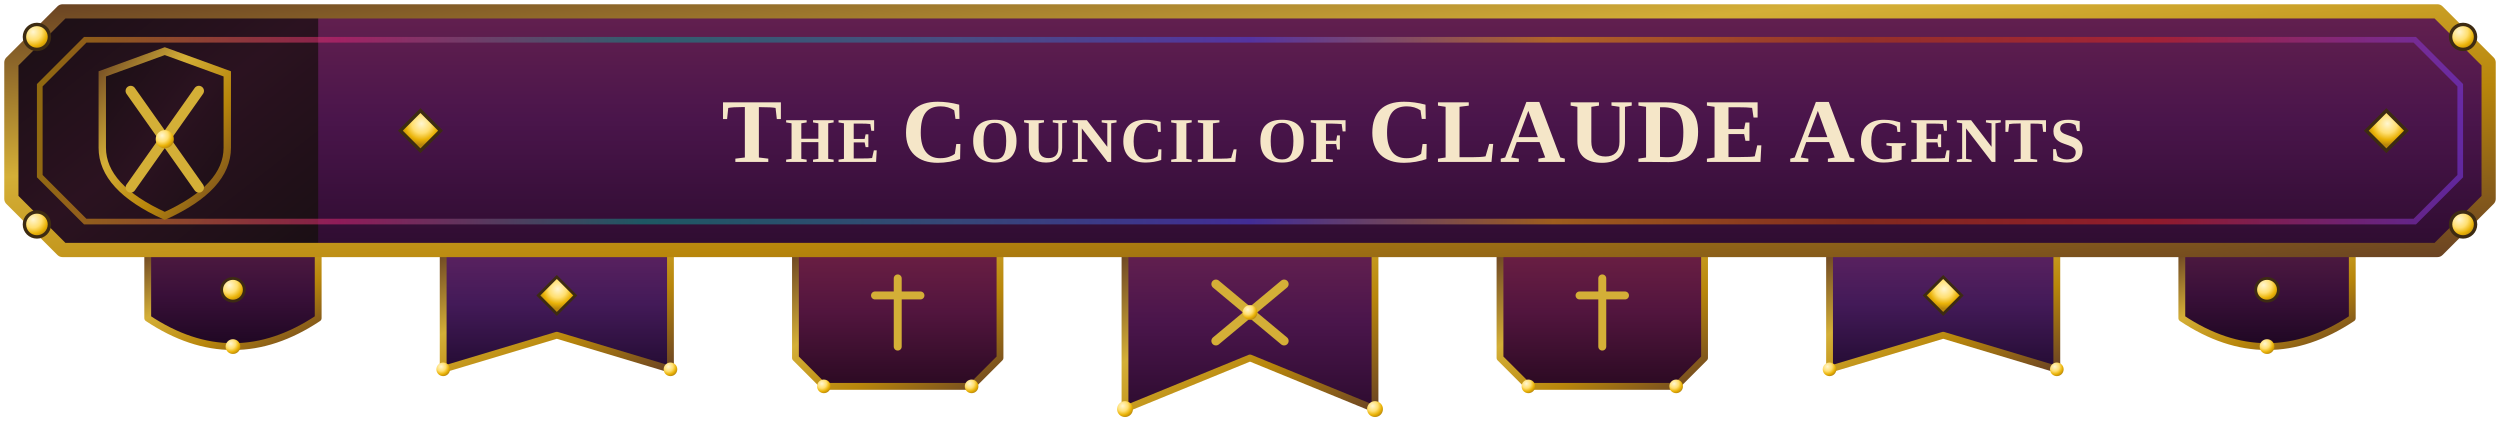
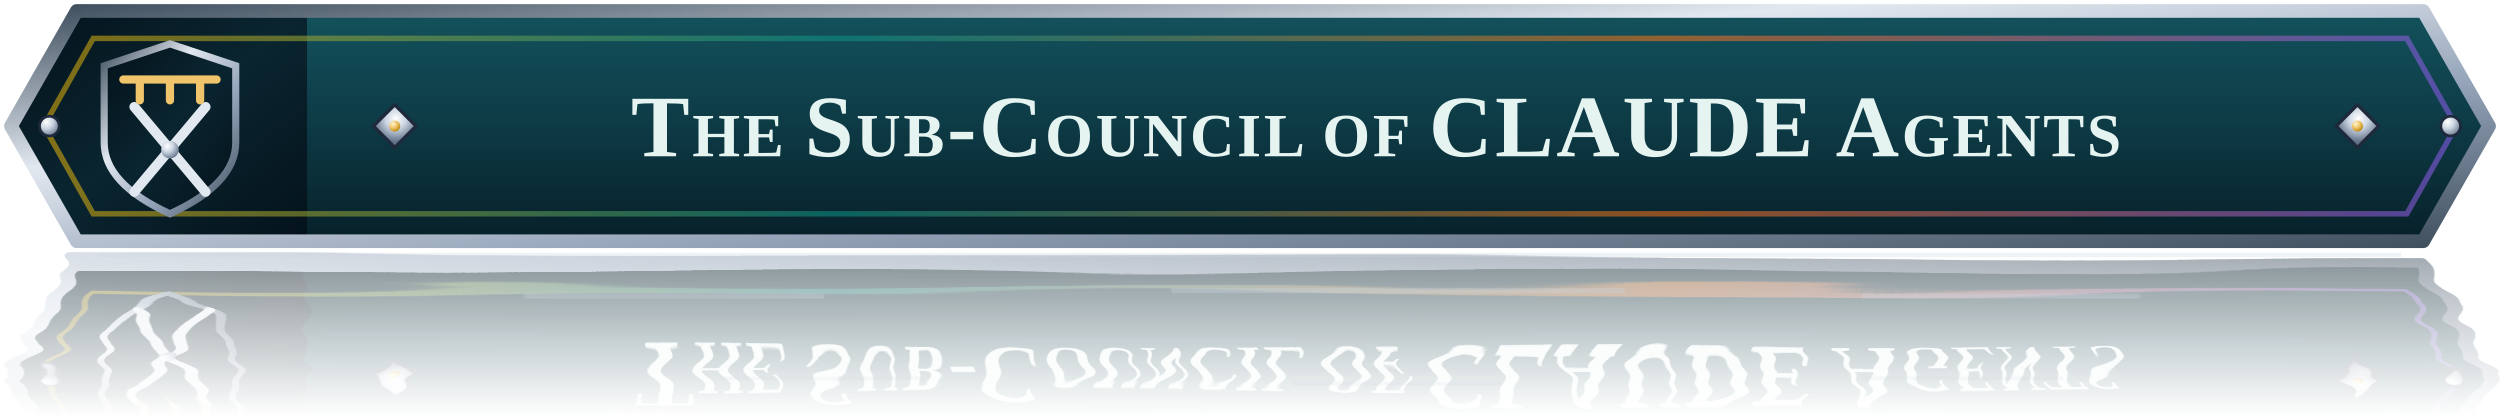
- <svg xmlns="http://www.w3.org/2000/svg" width="330" height="57" viewBox="0 0 440 76" role="img" aria-label="The Council of CLAUDE Agents">
+ <svg xmlns="http://www.w3.org/2000/svg" width="342" height="57" viewBox="0 0 456 76" role="img" aria-label="The Sub-Council of CLAUDE Agents">
  <defs>
-     <linearGradient id="bdgBgGrad" x1="0%" y1="0%" x2="100%" y2="100%">
-       <stop offset="0%" stop-color="#1a0f14" />
-       <stop offset="50%" stop-color="#2b1220" />
-       <stop offset="100%" stop-color="#1a0f14" />
+     <linearGradient id="sbTide" x1="0%" y1="0%" x2="0%" y2="100%">
+       <stop offset="0%" stop-color="#13525c" />
+       <stop offset="50%" stop-color="#0d3a45" />
+       <stop offset="100%" stop-color="#072029" />
    </linearGradient>
-     <linearGradient id="bdgBronzeGrad" x1="0%" y1="0%" x2="100%" y2="100%">
-       <stop offset="0%" stop-color="#6b4423" />
-       <stop offset="35%" stop-color="#d4af37" />
-       <stop offset="65%" stop-color="#b8860b" />
-       <stop offset="100%" stop-color="#6b4423" />
+     <linearGradient id="sbCap" x1="0%" y1="0%" x2="100%" y2="100%">
+       <stop offset="0%" stop-color="#04121a" />
+       <stop offset="50%" stop-color="#0a2530" />
+       <stop offset="100%" stop-color="#04121a" />
    </linearGradient>
-     <linearGradient id="bdgCouncilGrad" x1="0%" y1="0%" x2="100%" y2="0%">
+     <linearGradient id="sbSilver" x1="0%" y1="0%" x2="100%" y2="100%">
+       <stop offset="0%" stop-color="#3f4f5e" />
+       <stop offset="35%" stop-color="#e2e8f0" />
+       <stop offset="65%" stop-color="#94a3b8" />
+       <stop offset="100%" stop-color="#3f4f5e" />
+     </linearGradient>
+     <linearGradient id="sbMembers" x1="0%" y1="0%" x2="100%" y2="0%">
      <stop offset="0%" stop-color="#eab308" />
-       <stop offset="12.5%" stop-color="#db2777" />
-       <stop offset="25%" stop-color="#0d9488" />
-       <stop offset="37.5%" stop-color="#3776ab" />
-       <stop offset="50%" stop-color="#4f46e5" />
-       <stop offset="62.5%" stop-color="#f59e0b" />
-       <stop offset="75%" stop-color="#c2410c" />
-       <stop offset="87.5%" stop-color="#dc2626" />
-       <stop offset="100%" stop-color="#7c3aed" />
+       <stop offset="33%" stop-color="#0d9488" />
+       <stop offset="67%" stop-color="#f97316" />
+       <stop offset="100%" stop-color="#8b5cf6" />
    </linearGradient>
-     <linearGradient id="bdgPlumGrad" x1="0%" y1="0%" x2="0%" y2="100%">
-       <stop offset="0%" stop-color="#63204f" />
-       <stop offset="45%" stop-color="#4a154b" />
-       <stop offset="100%" stop-color="#2e0c30" />
-     </linearGradient>
-     <radialGradient id="bdgGemGrad" cx="35%" cy="30%" r="75%">
+     <radialGradient id="sbGem" cx="35%" cy="30%" r="75%">
+       <stop offset="0%" stop-color="#ffffff" />
+       <stop offset="45%" stop-color="#cbd5e1" />
+       <stop offset="100%" stop-color="#64748b" />
+     </radialGradient>
+     <radialGradient id="sbGold" cx="35%" cy="30%" r="75%">
      <stop offset="0%" stop-color="#fff6d0" />
-       <stop offset="45%" stop-color="#ffdf70" />
-       <stop offset="75%" stop-color="#eab308" />
+       <stop offset="50%" stop-color="#f0c46a" />
      <stop offset="100%" stop-color="#b8860b" />
    </radialGradient>
-     <linearGradient id="penPlumDeep" x1="0%" y1="0%" x2="0%" y2="100%">
-       <stop offset="0%" stop-color="#4e1a40" />
-       <stop offset="45%" stop-color="#3a1039" />
-       <stop offset="100%" stop-color="#1e0722" />
+     <linearGradient id="sbFadeGrad" x1="0" y1="46" x2="0" y2="76" gradientUnits="userSpaceOnUse">
+       <stop offset="0%" stop-color="#ffffff" stop-opacity="0.5" />
+       <stop offset="100%" stop-color="#ffffff" stop-opacity="0" />
    </linearGradient>
-     <linearGradient id="penPlumWarm" x1="0%" y1="0%" x2="0%" y2="100%">
-       <stop offset="0%" stop-color="#6b1f43" />
-       <stop offset="45%" stop-color="#52153e" />
-       <stop offset="100%" stop-color="#2b0a22" />
-     </linearGradient>
-     <linearGradient id="penPlumCool" x1="0%" y1="0%" x2="0%" y2="100%">
-       <stop offset="0%" stop-color="#5b2260" />
-       <stop offset="45%" stop-color="#431a58" />
-       <stop offset="100%" stop-color="#240c33" />
-     </linearGradient>
+     <mask id="sbFade" maskUnits="userSpaceOnUse" x="0" y="46" width="456" height="30">
+       <rect x="0" y="46" width="456" height="30" fill="url(#sbFadeGrad)" />
+     </mask>
+     <filter id="sbRipple" filterUnits="userSpaceOnUse" x="0" y="44" width="456" height="34">
+       <feTurbulence type="fractalNoise" baseFrequency="0.012 0.4" numOctaves="1" seed="7" result="noise" />
+       <feDisplacementMap in="SourceGraphic" in2="noise" scale="5" xChannelSelector="R" yChannelSelector="G" />
+     </filter>
  </defs>
-   <path d="M 11 2 L 429 2 L 438 11 L 438 35 L 429 44 L 11 44 L 2 35 L 2 11 Z" fill="url(#bdgPlumGrad)" />
-   <path d="M 11 2 L 56 2 L 56 44 L 11 44 L 2 35 L 2 11 Z" fill="url(#bdgBgGrad)" />
-   <line x1="56" y1="3" x2="56" y2="43" stroke="url(#bdgBronzeGrad)" stroke-width="1.5" />
-   <path d="M 15 7 L 425 7 L 433 15 L 433 31 L 425 39 L 15 39 L 7 31 L 7 15 Z" fill="none" stroke="url(#bdgCouncilGrad)" stroke-width="1" opacity="0.55" />
-   <g stroke="url(#bdgBronzeGrad)" stroke-width="1.2" stroke-linejoin="round">
-     <path d="M 26 44 L 56 44 L 56 56 Q 41 66 26 56 Z" fill="url(#penPlumDeep)" />
-     <path d="M 78 44 L 118 44 L 118 65 L 98 59 L 78 65 Z" fill="url(#penPlumCool)" />
-     <path d="M 140 44 L 176 44 L 176 63 L 171 68 L 145 68 L 140 63 Z" fill="url(#penPlumWarm)" />
-     <path d="M 198 44 L 242 44 L 242 72 L 220 63 L 198 72 Z" fill="url(#bdgPlumGrad)" />
-     <path d="M 264 44 L 300 44 L 300 63 L 295 68 L 269 68 L 264 63 Z" fill="url(#penPlumWarm)" />
-     <path d="M 322 44 L 362 44 L 362 65 L 342 59 L 322 65 Z" fill="url(#penPlumCool)" />
-     <path d="M 384 44 L 414 44 L 414 56 Q 399 66 384 56 Z" fill="url(#penPlumDeep)" />
+   <g id="sbPlaque">
+     <path d="M 14 2 L 442 2 L 454 23 L 442 44 L 14 44 L 2 23 Z" fill="url(#sbTide)" />
+     <path d="M 14 2 L 56 2 L 56 44 L 14 44 L 2 23 Z" fill="url(#sbCap)" />
+     <line x1="56" y1="3" x2="56" y2="43" stroke="url(#sbSilver)" stroke-width="1.5" />
+     <path d="M 17 7 L 439 7 L 448 23 L 439 39 L 17 39 L 8 23 Z" fill="none" stroke="url(#sbMembers)" stroke-width="1" opacity="0.55" />
+     <path d="M 14 2 L 442 2 L 454 23 L 442 44 L 14 44 L 2 23 Z" fill="none" stroke="url(#sbSilver)" stroke-width="2.5" stroke-linejoin="round" />
+     <path d="M 31 8 L 43 12 L 43 26 Q 43 33.5 31 39 Q 19 33.5 19 26 L 19 12 Z" fill="url(#sbCap)" stroke="url(#sbSilver)" stroke-width="1.3" />
+     <path d="M 24.5 19.5 L 37.5 35 M 37.5 19.5 L 24.5 35" stroke="#e2e8f0" stroke-width="1.8" stroke-linecap="round" />
+     <circle cx="31" cy="27.3" r="1.6" fill="url(#sbGem)" />
+     <path d="M 22.5 14.5 L 39.5 14.5 M 25.5 14.5 L 25.5 18.3 M 31 14.5 L 31 18.3 M 36.5 14.5 L 36.5 18.3" stroke="#f0c46a" stroke-width="1.5" stroke-linecap="round" />
+     <rect width="5.5" height="5.5" fill="url(#sbGem)" stroke="#1e293b" stroke-width="0.6" transform="translate(72,23) rotate(45) translate(-2.75,-2.75)" />
+     <rect width="5.5" height="5.5" fill="url(#sbGem)" stroke="#1e293b" stroke-width="0.6" transform="translate(430,23) rotate(45) translate(-2.75,-2.75)" />
+     <circle cx="72" cy="23" r="1" fill="url(#sbGold)" />
+     <circle cx="430" cy="23" r="1" fill="url(#sbGold)" />
+     <circle cx="9" cy="23" r="1.8" fill="url(#sbGem)" stroke="#1e293b" stroke-width="0.5" />
+     <circle cx="447" cy="23" r="1.8" fill="url(#sbGem)" stroke="#1e293b" stroke-width="0.5" />
+     <text x="251" y="28.5" text-anchor="middle" fill="#e6f4f1" font-family="Cinzel, Georgia, 'Times New Roman', serif" font-size="16" font-weight="700" letter-spacing="0.5" style="font-variant: small-caps">The Sub-Council of CLAUDE Agents</text>
  </g>
-   <g fill="url(#bdgGemGrad)">
-     <circle cx="41" cy="61" r="1.3" />
-     <circle cx="399" cy="61" r="1.3" />
-     <circle cx="78" cy="65" r="1.2" />
-     <circle cx="118" cy="65" r="1.2" />
-     <circle cx="322" cy="65" r="1.2" />
-     <circle cx="362" cy="65" r="1.2" />
-     <circle cx="145" cy="68" r="1.2" />
-     <circle cx="171" cy="68" r="1.2" />
-     <circle cx="269" cy="68" r="1.2" />
-     <circle cx="295" cy="68" r="1.2" />
-     <circle cx="198" cy="72" r="1.4" />
-     <circle cx="242" cy="72" r="1.4" />
+   <g mask="url(#sbFade)">
+     <g filter="url(#sbRipple)">
+       <use href="#sbPlaque" transform="matrix(1 0 0 -1 0 92)" />
+     </g>
  </g>
-   <g fill="url(#bdgGemGrad)" stroke="#3d2b12" stroke-width="0.5">
-     <circle cx="41" cy="51" r="2" />
-     <circle cx="399" cy="51" r="2" />
-     <rect width="4.6" height="4.6" transform="translate(98,52) rotate(45) translate(-2.3,-2.3)" />
-     <rect width="4.6" height="4.6" transform="translate(342,52) rotate(45) translate(-2.3,-2.3)" />
+   <line x1="18" y1="46.5" x2="438" y2="46.5" stroke="#cbd5e1" stroke-opacity="0.3" stroke-width="0.8" />
+   <g stroke="#cbd5e1" stroke-linecap="round">
+     <path d="M 96 54 L 150 54 M 214 53 L 296 53 M 340 54 L 390 54" stroke-opacity="0.32" stroke-width="0.9" />
+     <path d="M 60 61 L 98 61 M 176 62 L 236 62 M 280 61 L 330 61 M 384 62 L 420 62" stroke-opacity="0.22" stroke-width="0.8" />
+     <path d="M 132 69 L 168 69 M 236 70 L 274 70 M 340 69 L 376 69" stroke-opacity="0.14" stroke-width="0.7" />
  </g>
-   <g stroke="#d4af37" stroke-width="1.4" stroke-linecap="round">
-     <line x1="158" y1="49" x2="158" y2="61" />
-     <line x1="154" y1="52" x2="162" y2="52" />
-     <line x1="282" y1="49" x2="282" y2="61" />
-     <line x1="278" y1="52" x2="286" y2="52" />
-   </g>
-   <path d="M 214 50 L 226 60 M 226 50 L 214 60" stroke="#d4af37" stroke-width="1.6" stroke-linecap="round" />
-   <circle cx="220" cy="55" r="1.3" fill="url(#bdgGemGrad)" />
-   <path d="M 11 2 L 429 2 L 438 11 L 438 35 L 429 44 L 11 44 L 2 35 L 2 11 Z" fill="none" stroke="url(#bdgBronzeGrad)" stroke-width="2.5" stroke-linejoin="round" />
-   <path d="M 29 9 L 40 13 L 40 26 Q 40 33 29 38 Q 18 33 18 26 L 18 13 Z" fill="url(#bdgBgGrad)" stroke="url(#bdgBronzeGrad)" stroke-width="1.3" />
-   <path d="M 23 16 L 35 33 M 35 16 L 23 33" stroke="#d4af37" stroke-width="1.8" stroke-linecap="round" />
-   <circle cx="29" cy="24.5" r="1.6" fill="url(#bdgGemGrad)" />
-   <rect width="5" height="5" fill="url(#bdgGemGrad)" stroke="#3d2b12" stroke-width="0.6" transform="translate(74,23) rotate(45) translate(-2.5,-2.5)" />
-   <rect width="5" height="5" fill="url(#bdgGemGrad)" stroke="#3d2b12" stroke-width="0.6" transform="translate(420,23) rotate(45) translate(-2.5,-2.5)" />
-   <g fill="url(#bdgGemGrad)" stroke="#3d2b12" stroke-width="0.6">
-     <circle cx="6.5" cy="6.5" r="2.2" />
-     <circle cx="433.5" cy="6.5" r="2.2" />
-     <circle cx="433.5" cy="39.5" r="2.2" />
-     <circle cx="6.5" cy="39.5" r="2.2" />
-   </g>
-   <text x="247" y="28.5" text-anchor="middle" fill="#f5e6c8" font-family="Cinzel, Georgia, 'Times New Roman', serif" font-size="16" font-weight="700" letter-spacing="0.5" style="font-variant: small-caps">The Council of CLAUDE Agents</text>
</svg>
